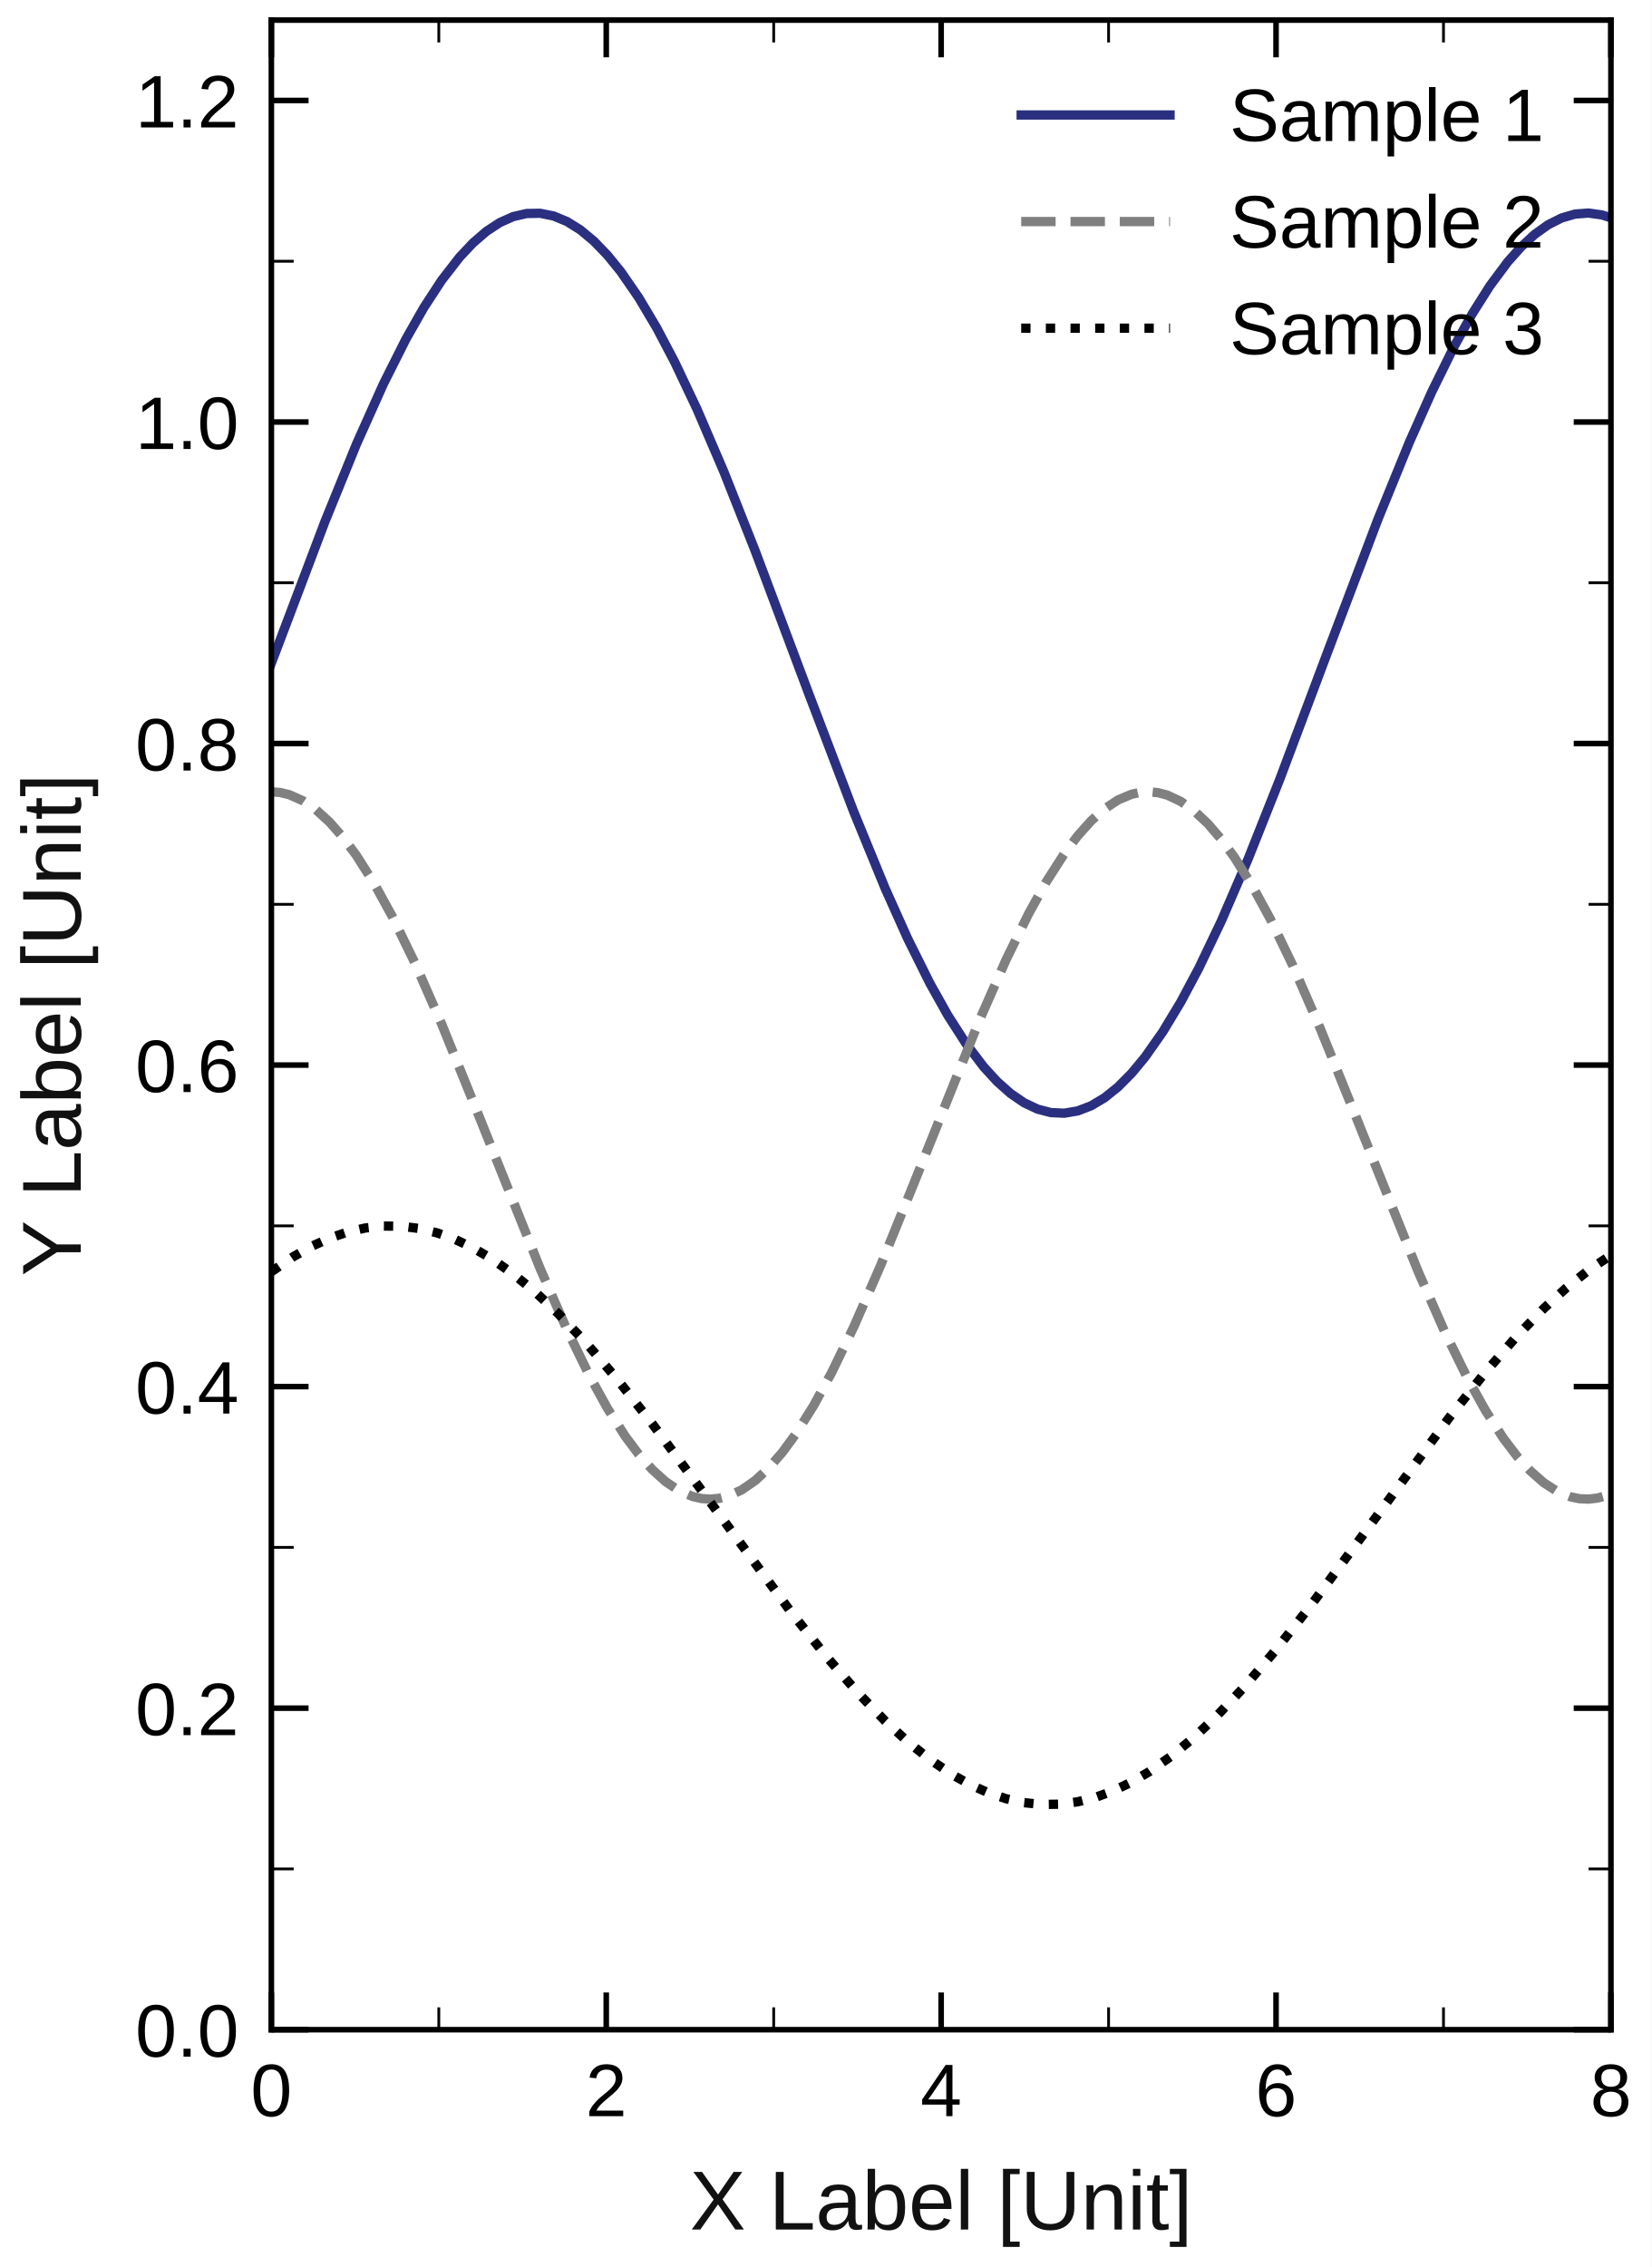
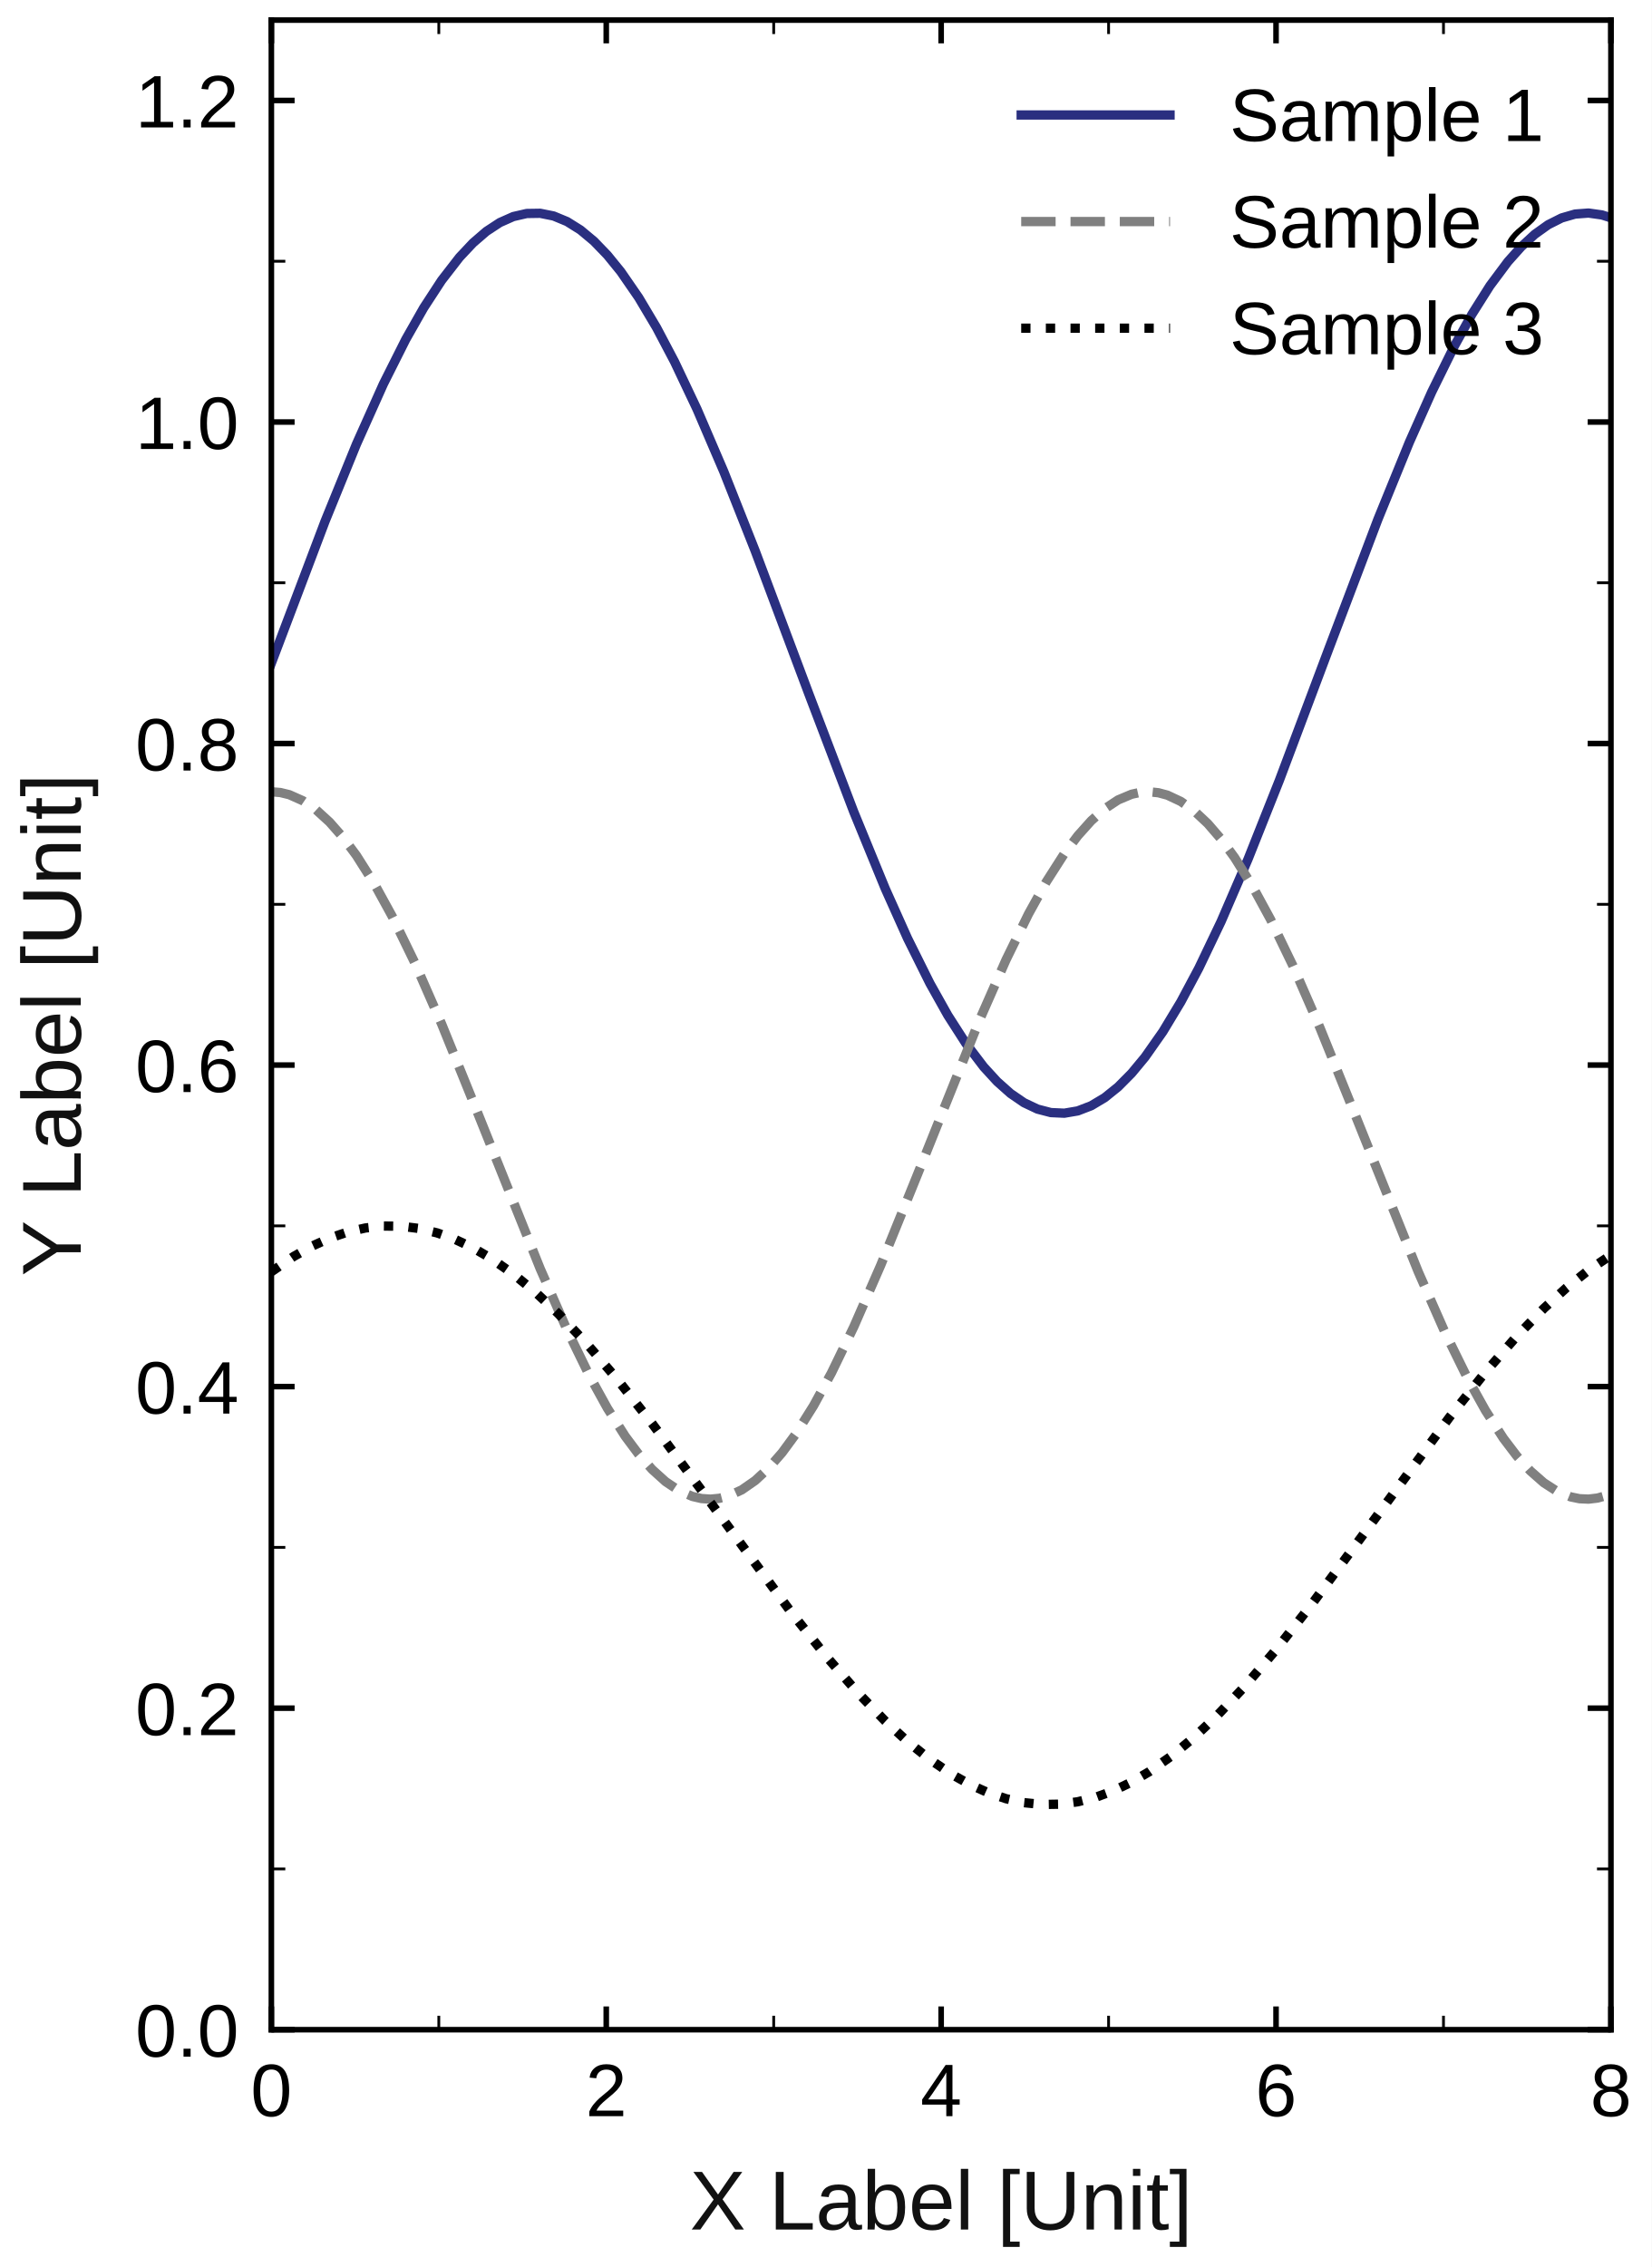
<svg xmlns="http://www.w3.org/2000/svg" xmlns:xlink="http://www.w3.org/1999/xlink" width="177.554pt" height="243.667pt" viewBox="0 0 177.554 243.667" version="1.1">
  <defs>
    <style type="text/css">*{stroke-linejoin: round; stroke-linecap: butt}</style>
  </defs>
  <g id="figure_1">
    <g id="patch_1">
      <path d="M 0 243.667  L 177.554 243.667  L 177.554 0  L 0 0  z " style="fill: #ffffff" />
    </g>
    <g id="axes_1">
      <g id="patch_2">
        <path d="M 29.17 218.16  L 173.17 218.16  L 173.17 2.16  L 29.17 2.16  z " style="fill: #ffffff" />
      </g>
      <g id="matplotlib.axis_1">
        <g id="xtick_1">
          <g id="line2d_1">
            <defs>
-               <path id="med73948f40" d="M 0 0  L 0 -4  " style="stroke: #000000; stroke-width: 0.6" />
-             </defs>
-             <g>
-               <use xlink:href="#med73948f40" x="29.17" y="218.16" style="stroke: #000000; stroke-width: 0.6" />
+               <path id="m5a1d4bce8d" d="M 0 0  L 0 -2.5  " style="stroke: #000000; stroke-width: 0.6" />
+             </defs>
+             <g>
+               <use xlink:href="#m5a1d4bce8d" x="29.17" y="218.16" style="stroke: #000000; stroke-width: 0.6" />
            </g>
          </g>
          <g id="line2d_2">
            <defs>
-               <path id="m084221883d" d="M 0 0  L 0 4  " style="stroke: #000000; stroke-width: 0.6" />
-             </defs>
-             <g>
-               <use xlink:href="#m084221883d" x="29.17" y="2.16" style="stroke: #000000; stroke-width: 0.6" />
+               <path id="mbad6563bc6" d="M 0 0  L 0 2.5  " style="stroke: #000000; stroke-width: 0.6" />
+             </defs>
+             <g>
+               <use xlink:href="#mbad6563bc6" x="29.17" y="2.16" style="stroke: #000000; stroke-width: 0.6" />
            </g>
          </g>
          <g id="text_1">
            <g transform="translate(26.94531 227.4575) scale(0.08 -0.08)">
              <defs>
                <path id="Arimo-30" d="M 3309 2203  Q 3309 1100 2920 518  Q 2531 -63 1772 -63  Q 1013 -63 631 515  Q 250 1094 250 2203  Q 250 3338 620 3903  Q 991 4469 1791 4469  Q 2569 4469 2939 3897  Q 3309 3325 3309 2203  z M 2738 2203  Q 2738 3156 2517 3584  Q 2297 4013 1791 4013  Q 1272 4013 1045 3591  Q 819 3169 819 2203  Q 819 1266 1048 831  Q 1278 397 1778 397  Q 2275 397 2506 840  Q 2738 1284 2738 2203  z " transform="scale(0.015625)" />
              </defs>
              <use xlink:href="#Arimo-30" />
            </g>
          </g>
        </g>
        <g id="xtick_2">
          <g id="line2d_3">
            <g>
-               <use xlink:href="#med73948f40" x="65.17" y="218.16" style="stroke: #000000; stroke-width: 0.6" />
+               <use xlink:href="#m5a1d4bce8d" x="65.17" y="218.16" style="stroke: #000000; stroke-width: 0.6" />
            </g>
          </g>
          <g id="line2d_4">
            <g>
-               <use xlink:href="#m084221883d" x="65.17" y="2.16" style="stroke: #000000; stroke-width: 0.6" />
+               <use xlink:href="#mbad6563bc6" x="65.17" y="2.16" style="stroke: #000000; stroke-width: 0.6" />
            </g>
          </g>
          <g id="text_2">
            <g transform="translate(62.94531 227.4575) scale(0.08 -0.08)">
              <defs>
                <path id="Arimo-32" d="M 322 0  L 322 397  Q 481 763 711 1042  Q 941 1322 1194 1548  Q 1447 1775 1695 1969  Q 1944 2163 2144 2356  Q 2344 2550 2467 2762  Q 2591 2975 2591 3244  Q 2591 3606 2378 3806  Q 2166 4006 1788 4006  Q 1428 4006 1195 3811  Q 963 3616 922 3263  L 347 3316  Q 409 3844 795 4156  Q 1181 4469 1788 4469  Q 2453 4469 2811 4155  Q 3169 3841 3169 3263  Q 3169 3006 3051 2753  Q 2934 2500 2703 2247  Q 2472 1994 1819 1463  Q 1459 1169 1246 933  Q 1034 697 941 478  L 3238 478  L 3238 0  L 322 0  z " transform="scale(0.015625)" />
              </defs>
              <use xlink:href="#Arimo-32" />
            </g>
          </g>
        </g>
        <g id="xtick_3">
          <g id="line2d_5">
            <g>
-               <use xlink:href="#med73948f40" x="101.17" y="218.16" style="stroke: #000000; stroke-width: 0.6" />
+               <use xlink:href="#m5a1d4bce8d" x="101.17" y="218.16" style="stroke: #000000; stroke-width: 0.6" />
            </g>
          </g>
          <g id="line2d_6">
            <g>
-               <use xlink:href="#m084221883d" x="101.17" y="2.16" style="stroke: #000000; stroke-width: 0.6" />
+               <use xlink:href="#mbad6563bc6" x="101.17" y="2.16" style="stroke: #000000; stroke-width: 0.6" />
            </g>
          </g>
          <g id="text_3">
            <g transform="translate(98.94531 227.4575) scale(0.08 -0.08)">
              <defs>
                <path id="Arimo-34" d="M 2753 997  L 2753 0  L 2222 0  L 2222 997  L 147 997  L 147 1434  L 2163 4403  L 2753 4403  L 2753 1441  L 3372 1441  L 3372 997  L 2753 997  z M 2222 1441  L 2222 3769  Q 2150 3631 2101 3543  Q 2053 3456 2013 3397  L 1003 1903  Q 916 1775 666 1441  L 2222 1441  z " transform="scale(0.015625)" />
              </defs>
              <use xlink:href="#Arimo-34" />
            </g>
          </g>
        </g>
        <g id="xtick_4">
          <g id="line2d_7">
            <g>
-               <use xlink:href="#med73948f40" x="137.17" y="218.16" style="stroke: #000000; stroke-width: 0.6" />
+               <use xlink:href="#m5a1d4bce8d" x="137.17" y="218.16" style="stroke: #000000; stroke-width: 0.6" />
            </g>
          </g>
          <g id="line2d_8">
            <g>
-               <use xlink:href="#m084221883d" x="137.17" y="2.16" style="stroke: #000000; stroke-width: 0.6" />
+               <use xlink:href="#mbad6563bc6" x="137.17" y="2.16" style="stroke: #000000; stroke-width: 0.6" />
            </g>
          </g>
          <g id="text_4">
            <g transform="translate(134.9453 227.4575) scale(0.08 -0.08)">
              <defs>
                <path id="Arimo-36" d="M 3278 1441  Q 3278 744 2900 340  Q 2522 -63 1856 -63  Q 1113 -63 719 490  Q 325 1044 325 2100  Q 325 3244 734 3856  Q 1144 4469 1900 4469  Q 2897 4469 3156 3572  L 2619 3475  Q 2453 4013 1894 4013  Q 1413 4013 1148 3564  Q 884 3116 884 2266  Q 1038 2550 1316 2698  Q 1594 2847 1953 2847  Q 2563 2847 2920 2465  Q 3278 2084 3278 1441  z M 2706 1416  Q 2706 1894 2472 2153  Q 2238 2413 1819 2413  Q 1425 2413 1183 2183  Q 941 1953 941 1550  Q 941 1041 1192 716  Q 1444 391 1838 391  Q 2244 391 2475 664  Q 2706 938 2706 1416  z " transform="scale(0.015625)" />
              </defs>
              <use xlink:href="#Arimo-36" />
            </g>
          </g>
        </g>
        <g id="xtick_5">
          <g id="line2d_9">
            <g>
-               <use xlink:href="#med73948f40" x="173.17" y="218.16" style="stroke: #000000; stroke-width: 0.6" />
+               <use xlink:href="#m5a1d4bce8d" x="173.17" y="218.16" style="stroke: #000000; stroke-width: 0.6" />
            </g>
          </g>
          <g id="line2d_10">
            <g>
-               <use xlink:href="#m084221883d" x="173.17" y="2.16" style="stroke: #000000; stroke-width: 0.6" />
+               <use xlink:href="#mbad6563bc6" x="173.17" y="2.16" style="stroke: #000000; stroke-width: 0.6" />
            </g>
          </g>
          <g id="text_5">
            <g transform="translate(170.9453 227.4575) scale(0.08 -0.08)">
              <defs>
                <path id="Arimo-38" d="M 3281 1228  Q 3281 619 2893 278  Q 2506 -63 1781 -63  Q 1075 -63 676 271  Q 278 606 278 1222  Q 278 1653 525 1947  Q 772 2241 1156 2303  L 1156 2316  Q 797 2400 589 2681  Q 381 2963 381 3341  Q 381 3844 757 4156  Q 1134 4469 1769 4469  Q 2419 4469 2795 4162  Q 3172 3856 3172 3334  Q 3172 2956 2962 2675  Q 2753 2394 2391 2322  L 2391 2309  Q 2813 2241 3047 1952  Q 3281 1663 3281 1228  z M 2697 1281  Q 2697 1691 2453 1898  Q 2209 2106 1769 2106  Q 1341 2106 1100 1882  Q 859 1659 859 1269  Q 859 359 1788 359  Q 2247 359 2472 579  Q 2697 800 2697 1281  z M 2588 3303  Q 2588 4050 1769 4050  Q 1372 4050 1164 3862  Q 956 3675 956 3303  Q 956 2925 1170 2726  Q 1384 2528 1775 2528  Q 2172 2528 2380 2711  Q 2588 2894 2588 3303  z " transform="scale(0.015625)" />
              </defs>
              <use xlink:href="#Arimo-38" />
            </g>
          </g>
        </g>
        <g id="xtick_6">
          <g id="line2d_11">
            <defs>
-               <path id="mafbdccb080" d="M 0 0  L 0 -2.4  " style="stroke: #000000; stroke-width: 0.3" />
-             </defs>
-             <g>
-               <use xlink:href="#mafbdccb080" x="47.17" y="218.16" style="stroke: #000000; stroke-width: 0.3" />
+               <path id="mc35ca6e71e" d="M 0 0  L 0 -1.5  " style="stroke: #000000; stroke-width: 0.3" />
+             </defs>
+             <g>
+               <use xlink:href="#mc35ca6e71e" x="47.17" y="218.16" style="stroke: #000000; stroke-width: 0.3" />
            </g>
          </g>
          <g id="line2d_12">
            <defs>
-               <path id="m728897fa5c" d="M 0 0  L 0 2.4  " style="stroke: #000000; stroke-width: 0.3" />
-             </defs>
-             <g>
-               <use xlink:href="#m728897fa5c" x="47.17" y="2.16" style="stroke: #000000; stroke-width: 0.3" />
+               <path id="m425b6e4340" d="M 0 0  L 0 1.5  " style="stroke: #000000; stroke-width: 0.3" />
+             </defs>
+             <g>
+               <use xlink:href="#m425b6e4340" x="47.17" y="2.16" style="stroke: #000000; stroke-width: 0.3" />
            </g>
          </g>
        </g>
        <g id="xtick_7">
          <g id="line2d_13">
            <g>
-               <use xlink:href="#mafbdccb080" x="83.17" y="218.16" style="stroke: #000000; stroke-width: 0.3" />
+               <use xlink:href="#mc35ca6e71e" x="83.17" y="218.16" style="stroke: #000000; stroke-width: 0.3" />
            </g>
          </g>
          <g id="line2d_14">
            <g>
-               <use xlink:href="#m728897fa5c" x="83.17" y="2.16" style="stroke: #000000; stroke-width: 0.3" />
+               <use xlink:href="#m425b6e4340" x="83.17" y="2.16" style="stroke: #000000; stroke-width: 0.3" />
            </g>
          </g>
        </g>
        <g id="xtick_8">
          <g id="line2d_15">
            <g>
-               <use xlink:href="#mafbdccb080" x="119.17" y="218.16" style="stroke: #000000; stroke-width: 0.3" />
+               <use xlink:href="#mc35ca6e71e" x="119.17" y="218.16" style="stroke: #000000; stroke-width: 0.3" />
            </g>
          </g>
          <g id="line2d_16">
            <g>
-               <use xlink:href="#m728897fa5c" x="119.17" y="2.16" style="stroke: #000000; stroke-width: 0.3" />
+               <use xlink:href="#m425b6e4340" x="119.17" y="2.16" style="stroke: #000000; stroke-width: 0.3" />
            </g>
          </g>
        </g>
        <g id="xtick_9">
          <g id="line2d_17">
            <g>
-               <use xlink:href="#mafbdccb080" x="155.17" y="218.16" style="stroke: #000000; stroke-width: 0.3" />
+               <use xlink:href="#mc35ca6e71e" x="155.17" y="218.16" style="stroke: #000000; stroke-width: 0.3" />
            </g>
          </g>
          <g id="line2d_18">
            <g>
-               <use xlink:href="#m728897fa5c" x="155.17" y="2.16" style="stroke: #000000; stroke-width: 0.3" />
+               <use xlink:href="#m425b6e4340" x="155.17" y="2.16" style="stroke: #000000; stroke-width: 0.3" />
            </g>
          </g>
        </g>
        <g id="text_6">
          <g style="fill: #111111" transform="translate(74.15563 239.6397) scale(0.09 -0.09)">
            <defs>
              <path id="Arimo-58" d="M 3475 0  L 2153 1925  L 803 0  L 144 0  L 1819 2288  L 272 4403  L 931 4403  L 2156 2675  L 3347 4403  L 4006 4403  L 2500 2309  L 4134 0  L 3475 0  z " transform="scale(0.015625)" />
              <path id="Arimo-20" transform="scale(0.015625)" />
              <path id="Arimo-4c" d="M 525 0  L 525 4403  L 1122 4403  L 1122 488  L 3347 488  L 3347 0  L 525 0  z " transform="scale(0.015625)" />
              <path id="Arimo-61" d="M 1294 -63  Q 784 -63 528 206  Q 272 475 272 944  Q 272 1469 617 1750  Q 963 2031 1731 2050  L 2491 2063  L 2491 2247  Q 2491 2659 2316 2837  Q 2141 3016 1766 3016  Q 1388 3016 1216 2887  Q 1044 2759 1009 2478  L 422 2531  Q 566 3444 1778 3444  Q 2416 3444 2737 3151  Q 3059 2859 3059 2306  L 3059 850  Q 3059 600 3125 473  Q 3191 347 3375 347  Q 3456 347 3559 369  L 3559 19  Q 3347 -31 3125 -31  Q 2813 -31 2670 133  Q 2528 297 2509 647  L 2491 647  Q 2275 259 1989 98  Q 1703 -63 1294 -63  z M 1422 359  Q 1731 359 1972 500  Q 2213 641 2352 886  Q 2491 1131 2491 1391  L 2491 1669  L 1875 1656  Q 1478 1650 1273 1575  Q 1069 1500 959 1344  Q 850 1188 850 934  Q 850 659 998 509  Q 1147 359 1422 359  z " transform="scale(0.015625)" />
              <path id="Arimo-62" d="M 3291 1706  Q 3291 -63 2047 -63  Q 1663 -63 1408 76  Q 1153 216 994 525  L 988 525  Q 988 428 975 229  Q 963 31 956 0  L 413 0  Q 431 169 431 697  L 431 4638  L 994 4638  L 994 3316  Q 994 3113 981 2838  L 994 2838  Q 1150 3163 1408 3303  Q 1666 3444 2047 3444  Q 2688 3444 2989 3012  Q 3291 2581 3291 1706  z M 2700 1688  Q 2700 2397 2512 2703  Q 2325 3009 1903 3009  Q 1428 3009 1211 2684  Q 994 2359 994 1653  Q 994 988 1206 670  Q 1419 353 1897 353  Q 2322 353 2511 667  Q 2700 981 2700 1688  z " transform="scale(0.015625)" />
              <path id="Arimo-65" d="M 863 1572  Q 863 991 1103 675  Q 1344 359 1806 359  Q 2172 359 2392 506  Q 2613 653 2691 878  L 3184 738  Q 2881 -63 1806 -63  Q 1056 -63 664 384  Q 272 831 272 1713  Q 272 2550 664 2997  Q 1056 3444 1784 3444  Q 3275 3444 3275 1647  L 3275 1572  L 863 1572  z M 2694 2003  Q 2647 2538 2422 2783  Q 2197 3028 1775 3028  Q 1366 3028 1127 2754  Q 888 2481 869 2003  L 2694 2003  z " transform="scale(0.015625)" />
              <path id="Arimo-6c" d="M 431 0  L 431 4638  L 994 4638  L 994 0  L 431 0  z " transform="scale(0.015625)" />
              <path id="Arimo-5b" d="M 456 -1328  L 456 4638  L 1728 4638  L 1728 4234  L 1000 4234  L 1000 -925  L 1728 -925  L 1728 -1328  L 456 -1328  z " transform="scale(0.015625)" />
              <path id="Arimo-55" d="M 2284 -63  Q 1744 -63 1341 134  Q 938 331 716 706  Q 494 1081 494 1600  L 494 4403  L 1091 4403  L 1091 1650  Q 1091 1047 1397 734  Q 1703 422 2281 422  Q 2875 422 3204 745  Q 3534 1069 3534 1691  L 3534 4403  L 4128 4403  L 4128 1656  Q 4128 1122 3901 734  Q 3675 347 3261 142  Q 2847 -63 2284 -63  z " transform="scale(0.015625)" />
              <path id="Arimo-6e" d="M 2578 0  L 2578 2144  Q 2578 2478 2512 2662  Q 2447 2847 2303 2928  Q 2159 3009 1881 3009  Q 1475 3009 1240 2731  Q 1006 2453 1006 1959  L 1006 0  L 444 0  L 444 2659  Q 444 3250 425 3381  L 956 3381  Q 959 3366 962 3297  Q 966 3228 970 3139  Q 975 3050 981 2803  L 991 2803  Q 1184 3153 1439 3298  Q 1694 3444 2072 3444  Q 2628 3444 2886 3167  Q 3144 2891 3144 2253  L 3144 0  L 2578 0  z " transform="scale(0.015625)" />
              <path id="Arimo-69" d="M 428 0  L 428 3381  L 991 3381  L 991 0  L 428 0  z M 428 4100  L 428 4638  L 991 4638  L 991 4100  L 428 4100  z " transform="scale(0.015625)" />
              <path id="Arimo-74" d="M 1731 25  Q 1453 -50 1163 -50  Q 488 -50 488 716  L 488 2972  L 97 2972  L 97 3381  L 509 3381  L 675 4138  L 1050 4138  L 1050 3381  L 1675 3381  L 1675 2972  L 1050 2972  L 1050 838  Q 1050 594 1129 495  Q 1209 397 1406 397  Q 1519 397 1731 441  L 1731 25  z " transform="scale(0.015625)" />
              <path id="Arimo-5d" d="M 50 -1328  L 50 -925  L 778 -925  L 778 4234  L 50 4234  L 50 4638  L 1322 4638  L 1322 -1328  L 50 -1328  z " transform="scale(0.015625)" />
            </defs>
            <use xlink:href="#Arimo-58" />
            <use xlink:href="#Arimo-20" x="66.699" />
            <use xlink:href="#Arimo-4c" x="94.482" />
            <use xlink:href="#Arimo-61" x="150.098" />
            <use xlink:href="#Arimo-62" x="205.713" />
            <use xlink:href="#Arimo-65" x="261.328" />
            <use xlink:href="#Arimo-6c" x="316.943" />
            <use xlink:href="#Arimo-20" x="339.16" />
            <use xlink:href="#Arimo-5b" x="366.943" />
            <use xlink:href="#Arimo-55" x="394.727" />
            <use xlink:href="#Arimo-6e" x="466.943" />
            <use xlink:href="#Arimo-69" x="522.559" />
            <use xlink:href="#Arimo-74" x="544.775" />
            <use xlink:href="#Arimo-5d" x="572.559" />
          </g>
        </g>
      </g>
      <g id="matplotlib.axis_2">
        <g id="ytick_1">
          <g id="line2d_19">
            <defs>
-               <path id="m4e0e137fc7" d="M 0 0  L 4 0  " style="stroke: #000000; stroke-width: 0.6" />
-             </defs>
-             <g>
-               <use xlink:href="#m4e0e137fc7" x="29.17" y="218.16" style="stroke: #000000; stroke-width: 0.6" />
+               <path id="mb70b275cb6" d="M 0 0  L 2.5 0  " style="stroke: #000000; stroke-width: 0.6" />
+             </defs>
+             <g>
+               <use xlink:href="#mb70b275cb6" x="29.17" y="218.16" style="stroke: #000000; stroke-width: 0.6" />
            </g>
          </g>
          <g id="line2d_20">
            <defs>
-               <path id="m26db4db629" d="M 0 0  L -4 0  " style="stroke: #000000; stroke-width: 0.6" />
-             </defs>
-             <g>
-               <use xlink:href="#m26db4db629" x="173.17" y="218.16" style="stroke: #000000; stroke-width: 0.6" />
+               <path id="m57174f3bd1" d="M 0 0  L -2.5 0  " style="stroke: #000000; stroke-width: 0.6" />
+             </defs>
+             <g>
+               <use xlink:href="#m57174f3bd1" x="173.17" y="218.16" style="stroke: #000000; stroke-width: 0.6" />
            </g>
          </g>
          <g id="text_7">
            <g transform="translate(14.54969 221.0588) scale(0.08 -0.08)">
              <defs>
                <path id="Arimo-2e" d="M 584 0  L 584 684  L 1194 684  L 1194 0  L 584 0  z " transform="scale(0.015625)" />
              </defs>
              <use xlink:href="#Arimo-30" />
              <use xlink:href="#Arimo-2e" x="55.615" />
              <use xlink:href="#Arimo-30" x="83.398" />
            </g>
          </g>
        </g>
        <g id="ytick_2">
          <g id="line2d_21">
            <g>
-               <use xlink:href="#m4e0e137fc7" x="29.17" y="183.6" style="stroke: #000000; stroke-width: 0.6" />
+               <use xlink:href="#mb70b275cb6" x="29.17" y="183.6" style="stroke: #000000; stroke-width: 0.6" />
            </g>
          </g>
          <g id="line2d_22">
            <g>
-               <use xlink:href="#m26db4db629" x="173.17" y="183.6" style="stroke: #000000; stroke-width: 0.6" />
+               <use xlink:href="#m57174f3bd1" x="173.17" y="183.6" style="stroke: #000000; stroke-width: 0.6" />
            </g>
          </g>
          <g id="text_8">
            <g transform="translate(14.54969 186.4988) scale(0.08 -0.08)">
              <use xlink:href="#Arimo-30" />
              <use xlink:href="#Arimo-2e" x="55.615" />
              <use xlink:href="#Arimo-32" x="83.398" />
            </g>
          </g>
        </g>
        <g id="ytick_3">
          <g id="line2d_23">
            <g>
-               <use xlink:href="#m4e0e137fc7" x="29.17" y="149.04" style="stroke: #000000; stroke-width: 0.6" />
+               <use xlink:href="#mb70b275cb6" x="29.17" y="149.04" style="stroke: #000000; stroke-width: 0.6" />
            </g>
          </g>
          <g id="line2d_24">
            <g>
-               <use xlink:href="#m26db4db629" x="173.17" y="149.04" style="stroke: #000000; stroke-width: 0.6" />
+               <use xlink:href="#m57174f3bd1" x="173.17" y="149.04" style="stroke: #000000; stroke-width: 0.6" />
            </g>
          </g>
          <g id="text_9">
            <g transform="translate(14.54969 151.9387) scale(0.08 -0.08)">
              <use xlink:href="#Arimo-30" />
              <use xlink:href="#Arimo-2e" x="55.615" />
              <use xlink:href="#Arimo-34" x="83.398" />
            </g>
          </g>
        </g>
        <g id="ytick_4">
          <g id="line2d_25">
            <g>
-               <use xlink:href="#m4e0e137fc7" x="29.17" y="114.48" style="stroke: #000000; stroke-width: 0.6" />
+               <use xlink:href="#mb70b275cb6" x="29.17" y="114.48" style="stroke: #000000; stroke-width: 0.6" />
            </g>
          </g>
          <g id="line2d_26">
            <g>
-               <use xlink:href="#m26db4db629" x="173.17" y="114.48" style="stroke: #000000; stroke-width: 0.6" />
+               <use xlink:href="#m57174f3bd1" x="173.17" y="114.48" style="stroke: #000000; stroke-width: 0.6" />
            </g>
          </g>
          <g id="text_10">
            <g transform="translate(14.54969 117.3787) scale(0.08 -0.08)">
              <use xlink:href="#Arimo-30" />
              <use xlink:href="#Arimo-2e" x="55.615" />
              <use xlink:href="#Arimo-36" x="83.398" />
            </g>
          </g>
        </g>
        <g id="ytick_5">
          <g id="line2d_27">
            <g>
-               <use xlink:href="#m4e0e137fc7" x="29.17" y="79.92" style="stroke: #000000; stroke-width: 0.6" />
+               <use xlink:href="#mb70b275cb6" x="29.17" y="79.92" style="stroke: #000000; stroke-width: 0.6" />
            </g>
          </g>
          <g id="line2d_28">
            <g>
-               <use xlink:href="#m26db4db629" x="173.17" y="79.92" style="stroke: #000000; stroke-width: 0.6" />
+               <use xlink:href="#m57174f3bd1" x="173.17" y="79.92" style="stroke: #000000; stroke-width: 0.6" />
            </g>
          </g>
          <g id="text_11">
            <g transform="translate(14.54969 82.81875) scale(0.08 -0.08)">
              <use xlink:href="#Arimo-30" />
              <use xlink:href="#Arimo-2e" x="55.615" />
              <use xlink:href="#Arimo-38" x="83.398" />
            </g>
          </g>
        </g>
        <g id="ytick_6">
          <g id="line2d_29">
            <g>
-               <use xlink:href="#m4e0e137fc7" x="29.17" y="45.36" style="stroke: #000000; stroke-width: 0.6" />
+               <use xlink:href="#mb70b275cb6" x="29.17" y="45.36" style="stroke: #000000; stroke-width: 0.6" />
            </g>
          </g>
          <g id="line2d_30">
            <g>
-               <use xlink:href="#m26db4db629" x="173.17" y="45.36" style="stroke: #000000; stroke-width: 0.6" />
+               <use xlink:href="#m57174f3bd1" x="173.17" y="45.36" style="stroke: #000000; stroke-width: 0.6" />
            </g>
          </g>
          <g id="text_12">
            <g transform="translate(14.54969 48.25875) scale(0.08 -0.08)">
              <defs>
                <path id="Arimo-31" d="M 488 0  L 488 478  L 1609 478  L 1609 3866  L 616 3156  L 616 3688  L 1656 4403  L 2175 4403  L 2175 478  L 3247 478  L 3247 0  L 488 0  z " transform="scale(0.015625)" />
              </defs>
              <use xlink:href="#Arimo-31" />
              <use xlink:href="#Arimo-2e" x="55.615" />
              <use xlink:href="#Arimo-30" x="83.398" />
            </g>
          </g>
        </g>
        <g id="ytick_7">
          <g id="line2d_31">
            <g>
-               <use xlink:href="#m4e0e137fc7" x="29.17" y="10.8" style="stroke: #000000; stroke-width: 0.6" />
+               <use xlink:href="#mb70b275cb6" x="29.17" y="10.8" style="stroke: #000000; stroke-width: 0.6" />
            </g>
          </g>
          <g id="line2d_32">
            <g>
-               <use xlink:href="#m26db4db629" x="173.17" y="10.8" style="stroke: #000000; stroke-width: 0.6" />
+               <use xlink:href="#m57174f3bd1" x="173.17" y="10.8" style="stroke: #000000; stroke-width: 0.6" />
            </g>
          </g>
          <g id="text_13">
            <g transform="translate(14.54969 13.69875) scale(0.08 -0.08)">
              <use xlink:href="#Arimo-31" />
              <use xlink:href="#Arimo-2e" x="55.615" />
              <use xlink:href="#Arimo-32" x="83.398" />
            </g>
          </g>
        </g>
        <g id="ytick_8">
          <g id="line2d_33">
            <defs>
-               <path id="mdd348d9fbc" d="M 0 0  L 2.4 0  " style="stroke: #000000; stroke-width: 0.3" />
-             </defs>
-             <g>
-               <use xlink:href="#mdd348d9fbc" x="29.17" y="200.88" style="stroke: #000000; stroke-width: 0.3" />
+               <path id="m2056dc254b" d="M 0 0  L 1.5 0  " style="stroke: #000000; stroke-width: 0.3" />
+             </defs>
+             <g>
+               <use xlink:href="#m2056dc254b" x="29.17" y="200.88" style="stroke: #000000; stroke-width: 0.3" />
            </g>
          </g>
          <g id="line2d_34">
            <defs>
-               <path id="m158cd95b5a" d="M 0 0  L -2.4 0  " style="stroke: #000000; stroke-width: 0.3" />
-             </defs>
-             <g>
-               <use xlink:href="#m158cd95b5a" x="173.17" y="200.88" style="stroke: #000000; stroke-width: 0.3" />
+               <path id="m1585dedb2d" d="M 0 0  L -1.5 0  " style="stroke: #000000; stroke-width: 0.3" />
+             </defs>
+             <g>
+               <use xlink:href="#m1585dedb2d" x="173.17" y="200.88" style="stroke: #000000; stroke-width: 0.3" />
            </g>
          </g>
        </g>
        <g id="ytick_9">
          <g id="line2d_35">
            <g>
-               <use xlink:href="#mdd348d9fbc" x="29.17" y="166.32" style="stroke: #000000; stroke-width: 0.3" />
+               <use xlink:href="#m2056dc254b" x="29.17" y="166.32" style="stroke: #000000; stroke-width: 0.3" />
            </g>
          </g>
          <g id="line2d_36">
            <g>
-               <use xlink:href="#m158cd95b5a" x="173.17" y="166.32" style="stroke: #000000; stroke-width: 0.3" />
+               <use xlink:href="#m1585dedb2d" x="173.17" y="166.32" style="stroke: #000000; stroke-width: 0.3" />
            </g>
          </g>
        </g>
        <g id="ytick_10">
          <g id="line2d_37">
            <g>
-               <use xlink:href="#mdd348d9fbc" x="29.17" y="131.76" style="stroke: #000000; stroke-width: 0.3" />
+               <use xlink:href="#m2056dc254b" x="29.17" y="131.76" style="stroke: #000000; stroke-width: 0.3" />
            </g>
          </g>
          <g id="line2d_38">
            <g>
-               <use xlink:href="#m158cd95b5a" x="173.17" y="131.76" style="stroke: #000000; stroke-width: 0.3" />
+               <use xlink:href="#m1585dedb2d" x="173.17" y="131.76" style="stroke: #000000; stroke-width: 0.3" />
            </g>
          </g>
        </g>
        <g id="ytick_11">
          <g id="line2d_39">
            <g>
-               <use xlink:href="#mdd348d9fbc" x="29.17" y="97.2" style="stroke: #000000; stroke-width: 0.3" />
+               <use xlink:href="#m2056dc254b" x="29.17" y="97.2" style="stroke: #000000; stroke-width: 0.3" />
            </g>
          </g>
          <g id="line2d_40">
            <g>
-               <use xlink:href="#m158cd95b5a" x="173.17" y="97.2" style="stroke: #000000; stroke-width: 0.3" />
+               <use xlink:href="#m1585dedb2d" x="173.17" y="97.2" style="stroke: #000000; stroke-width: 0.3" />
            </g>
          </g>
        </g>
        <g id="ytick_12">
          <g id="line2d_41">
            <g>
-               <use xlink:href="#mdd348d9fbc" x="29.17" y="62.64" style="stroke: #000000; stroke-width: 0.3" />
+               <use xlink:href="#m2056dc254b" x="29.17" y="62.64" style="stroke: #000000; stroke-width: 0.3" />
            </g>
          </g>
          <g id="line2d_42">
            <g>
-               <use xlink:href="#m158cd95b5a" x="173.17" y="62.64" style="stroke: #000000; stroke-width: 0.3" />
+               <use xlink:href="#m1585dedb2d" x="173.17" y="62.64" style="stroke: #000000; stroke-width: 0.3" />
            </g>
          </g>
        </g>
        <g id="ytick_13">
          <g id="line2d_43">
            <g>
-               <use xlink:href="#mdd348d9fbc" x="29.17" y="28.08" style="stroke: #000000; stroke-width: 0.3" />
+               <use xlink:href="#m2056dc254b" x="29.17" y="28.08" style="stroke: #000000; stroke-width: 0.3" />
            </g>
          </g>
          <g id="line2d_44">
            <g>
-               <use xlink:href="#m158cd95b5a" x="173.17" y="28.08" style="stroke: #000000; stroke-width: 0.3" />
+               <use xlink:href="#m1585dedb2d" x="173.17" y="28.08" style="stroke: #000000; stroke-width: 0.3" />
            </g>
          </g>
        </g>
        <g id="text_14">
          <g style="fill: #111111" transform="translate(8.682187 137.1741) rotate(-90) scale(0.09 -0.09)">
            <defs>
              <path id="Arimo-59" d="M 2428 1825  L 2428 0  L 1834 0  L 1834 1825  L 141 4403  L 797 4403  L 2138 2306  L 3472 4403  L 4128 4403  L 2428 1825  z " transform="scale(0.015625)" />
            </defs>
            <use xlink:href="#Arimo-59" />
            <use xlink:href="#Arimo-20" x="66.699" />
            <use xlink:href="#Arimo-4c" x="94.482" />
            <use xlink:href="#Arimo-61" x="150.098" />
            <use xlink:href="#Arimo-62" x="205.713" />
            <use xlink:href="#Arimo-65" x="261.328" />
            <use xlink:href="#Arimo-6c" x="316.943" />
            <use xlink:href="#Arimo-20" x="339.16" />
            <use xlink:href="#Arimo-5b" x="366.943" />
            <use xlink:href="#Arimo-55" x="394.727" />
            <use xlink:href="#Arimo-6e" x="466.943" />
            <use xlink:href="#Arimo-69" x="522.559" />
            <use xlink:href="#Arimo-74" x="544.775" />
            <use xlink:href="#Arimo-5d" x="572.559" />
          </g>
        </g>
      </g>
      <g id="line2d_45">
-         <path d="M 29.17 71.28  L 34.949 56.011  L 38.32 47.729  L 41.21 41.276  L 43.618 36.481  L 45.544 33.09  L 47.471 30.135  L 49.397 27.651  L 50.842 26.114  L 52.287 24.868  L 53.732 23.921  L 55.176 23.279  L 56.621 22.947  L 58.066 22.925  L 59.511 23.215  L 60.956 23.814  L 62.4 24.719  L 63.845 25.923  L 65.29 27.42  L 66.735 29.199  L 68.661 31.991  L 70.588 35.232  L 72.514 38.886  L 74.922 43.969  L 77.812 50.704  L 81.183 59.218  L 86.962 74.621  L 91.778 87.263  L 95.15 95.487  L 97.558 100.859  L 99.966 105.701  L 101.892 109.137  L 103.819 112.139  L 105.745 114.673  L 107.19 116.249  L 108.635 117.536  L 110.079 118.525  L 111.524 119.21  L 112.969 119.586  L 114.414 119.651  L 115.859 119.404  L 117.303 118.848  L 118.748 117.985  L 120.193 116.822  L 121.638 115.365  L 123.083 113.624  L 125.009 110.882  L 126.936 107.686  L 128.862 104.073  L 131.27 99.035  L 134.16 92.343  L 137.531 83.864  L 142.829 69.771  L 148.126 55.807  L 151.497 47.542  L 153.905 42.131  L 156.314 37.24  L 158.24 33.762  L 160.166 30.713  L 162.093 28.128  L 163.538 26.513  L 164.982 25.185  L 166.427 24.154  L 167.872 23.427  L 169.317 23.008  L 170.762 22.9  L 172.206 23.103  L 173.17 23.411  L 173.17 23.411  " clip-path="url(#p880e28857f)" style="fill: none; stroke: #2a2f80; stroke-linecap: square" />
+         <path d="M 29.17 71.28  L 34.949 56.011  L 38.32 47.729  L 41.21 41.276  L 43.618 36.481  L 45.544 33.09  L 47.471 30.135  L 49.397 27.651  L 50.842 26.114  L 52.287 24.868  L 53.732 23.921  L 55.176 23.279  L 56.621 22.947  L 58.066 22.925  L 59.511 23.215  L 60.956 23.814  L 62.4 24.719  L 63.845 25.923  L 65.29 27.42  L 66.735 29.199  L 68.661 31.991  L 70.588 35.232  L 72.514 38.886  L 74.922 43.969  L 77.812 50.704  L 81.183 59.218  L 86.962 74.621  L 91.778 87.263  L 95.15 95.487  L 97.558 100.859  L 99.966 105.701  L 101.892 109.137  L 103.819 112.139  L 105.745 114.673  L 107.19 116.249  L 108.635 117.536  L 110.079 118.525  L 111.524 119.21  L 112.969 119.586  L 114.414 119.651  L 115.859 119.404  L 117.303 118.848  L 118.748 117.985  L 120.193 116.822  L 121.638 115.365  L 123.083 113.624  L 125.009 110.882  L 126.936 107.686  L 128.862 104.073  L 131.27 99.035  L 134.16 92.343  L 137.531 83.864  L 142.829 69.771  L 148.126 55.807  L 151.497 47.542  L 153.905 42.131  L 156.314 37.24  L 158.24 33.762  L 160.166 30.713  L 162.093 28.128  L 163.538 26.513  L 164.982 25.185  L 166.427 24.154  L 167.872 23.427  L 169.317 23.008  L 170.762 22.9  L 172.206 23.103  L 173.17 23.411  L 173.17 23.411  " clip-path="url(#pe177845db9)" style="fill: none; stroke: #2a2f80; stroke-linecap: square" />
      </g>
      <g id="line2d_46">
-         <path d="M 29.17 85.104  L 30.133 85.182  L 31.096 85.417  L 32.541 86.06  L 33.986 87.047  L 35.431 88.368  L 36.875 90.011  L 38.32 91.961  L 40.247 95.007  L 42.173 98.516  L 44.581 103.465  L 47.471 110.058  L 51.324 119.557  L 58.066 136.356  L 60.956 142.934  L 63.364 147.866  L 65.29 151.358  L 67.217 154.385  L 68.661 156.32  L 70.106 157.947  L 71.551 159.252  L 72.996 160.221  L 74.441 160.846  L 75.404 161.069  L 76.367 161.136  L 77.33 161.045  L 78.293 160.799  L 79.738 160.138  L 81.183 159.134  L 82.628 157.796  L 84.073 156.137  L 85.518 154.172  L 87.444 151.107  L 89.37 147.582  L 91.778 142.616  L 94.668 136.007  L 98.521 126.498  L 105.263 109.709  L 108.153 103.147  L 110.561 98.233  L 112.487 94.758  L 114.414 91.749  L 115.859 89.83  L 117.303 88.218  L 118.748 86.931  L 120.193 85.979  L 121.638 85.371  L 122.601 85.16  L 123.564 85.106  L 124.528 85.208  L 125.491 85.467  L 126.936 86.145  L 128.38 87.166  L 129.825 88.52  L 131.27 90.195  L 132.715 92.176  L 134.641 95.259  L 136.568 98.801  L 138.976 103.784  L 141.865 110.409  L 145.718 119.927  L 152.461 136.705  L 155.35 143.251  L 157.758 148.147  L 159.685 151.606  L 161.611 154.596  L 163.056 156.5  L 164.501 158.095  L 165.946 159.366  L 167.39 160.3  L 168.835 160.89  L 169.798 161.089  L 170.762 161.132  L 171.725 161.018  L 172.688 160.747  L 173.17 160.554  L 173.17 160.554  " clip-path="url(#p880e28857f)" style="fill: none; stroke-dasharray: 3.7,1.6; stroke-dashoffset: 0; stroke: #808080" />
+         <path d="M 29.17 85.104  L 30.133 85.182  L 31.096 85.417  L 32.541 86.06  L 33.986 87.047  L 35.431 88.368  L 36.875 90.011  L 38.32 91.961  L 40.247 95.007  L 42.173 98.516  L 44.581 103.465  L 47.471 110.058  L 51.324 119.557  L 58.066 136.356  L 60.956 142.934  L 63.364 147.866  L 65.29 151.358  L 67.217 154.385  L 68.661 156.32  L 70.106 157.947  L 71.551 159.252  L 72.996 160.221  L 74.441 160.846  L 75.404 161.069  L 76.367 161.136  L 77.33 161.045  L 78.293 160.799  L 79.738 160.138  L 81.183 159.134  L 82.628 157.796  L 84.073 156.137  L 85.518 154.172  L 87.444 151.107  L 89.37 147.582  L 91.778 142.616  L 94.668 136.007  L 98.521 126.498  L 105.263 109.709  L 108.153 103.147  L 110.561 98.233  L 112.487 94.758  L 114.414 91.749  L 115.859 89.83  L 117.303 88.218  L 118.748 86.931  L 120.193 85.979  L 121.638 85.371  L 122.601 85.16  L 123.564 85.106  L 124.528 85.208  L 125.491 85.467  L 126.936 86.145  L 128.38 87.166  L 129.825 88.52  L 131.27 90.195  L 132.715 92.176  L 134.641 95.259  L 136.568 98.801  L 138.976 103.784  L 141.865 110.409  L 145.718 119.927  L 152.461 136.705  L 155.35 143.251  L 157.758 148.147  L 159.685 151.606  L 161.611 154.596  L 163.056 156.5  L 164.501 158.095  L 165.946 159.366  L 167.39 160.3  L 168.835 160.89  L 169.798 161.089  L 170.762 161.132  L 171.725 161.018  L 172.688 160.747  L 173.17 160.554  L 173.17 160.554  " clip-path="url(#pe177845db9)" style="fill: none; stroke-dasharray: 3.7,1.6; stroke-dashoffset: 0; stroke: #808080" />
      </g>
      <g id="line2d_47">
-         <path d="M 29.17 136.691  L 31.578 135.045  L 33.504 133.958  L 35.431 133.081  L 37.357 132.423  L 39.283 131.989  L 41.21 131.78  L 43.136 131.799  L 45.063 132.045  L 46.989 132.518  L 48.916 133.212  L 50.842 134.124  L 52.768 135.247  L 55.176 136.933  L 57.584 138.916  L 59.992 141.174  L 62.882 144.207  L 66.253 148.132  L 70.106 153.015  L 75.404 160.169  L 85.036 173.276  L 88.889 178.118  L 92.26 181.994  L 95.15 184.977  L 97.558 187.187  L 99.966 189.119  L 102.374 190.75  L 104.3 191.826  L 106.227 192.69  L 108.153 193.335  L 110.079 193.758  L 112.006 193.953  L 113.932 193.921  L 115.859 193.662  L 117.785 193.177  L 119.711 192.469  L 121.638 191.545  L 123.564 190.411  L 125.972 188.71  L 128.38 186.714  L 130.788 184.445  L 133.678 181.398  L 137.049 177.462  L 140.902 172.568  L 146.2 165.407  L 155.832 152.308  L 159.685 147.477  L 163.056 143.614  L 165.946 140.644  L 168.354 138.446  L 170.762 136.528  L 173.17 134.911  L 173.17 134.911  " clip-path="url(#p880e28857f)" style="fill: none; stroke-dasharray: 1,1.65; stroke-dashoffset: 0; stroke: #000000" />
+         <path d="M 29.17 136.691  L 31.578 135.045  L 33.504 133.958  L 35.431 133.081  L 37.357 132.423  L 39.283 131.989  L 41.21 131.78  L 43.136 131.799  L 45.063 132.045  L 46.989 132.518  L 48.916 133.212  L 50.842 134.124  L 52.768 135.247  L 55.176 136.933  L 57.584 138.916  L 59.992 141.174  L 62.882 144.207  L 66.253 148.132  L 70.106 153.015  L 75.404 160.169  L 85.036 173.276  L 88.889 178.118  L 92.26 181.994  L 95.15 184.977  L 97.558 187.187  L 99.966 189.119  L 102.374 190.75  L 104.3 191.826  L 106.227 192.69  L 108.153 193.335  L 110.079 193.758  L 112.006 193.953  L 113.932 193.921  L 115.859 193.662  L 117.785 193.177  L 119.711 192.469  L 121.638 191.545  L 123.564 190.411  L 125.972 188.71  L 128.38 186.714  L 130.788 184.445  L 133.678 181.398  L 137.049 177.462  L 140.902 172.568  L 146.2 165.407  L 155.832 152.308  L 159.685 147.477  L 163.056 143.614  L 165.946 140.644  L 168.354 138.446  L 170.762 136.528  L 173.17 134.911  L 173.17 134.911  " clip-path="url(#pe177845db9)" style="fill: none; stroke-dasharray: 1,1.65; stroke-dashoffset: 0; stroke: #000000" />
      </g>
      <g id="patch_3">
        <path d="M 29.17 218.16  L 29.17 2.16  " style="fill: none; stroke: #000000; stroke-width: 0.6; stroke-linejoin: miter; stroke-linecap: square" />
      </g>
      <g id="patch_4">
        <path d="M 173.17 218.16  L 173.17 2.16  " style="fill: none; stroke: #000000; stroke-width: 0.6; stroke-linejoin: miter; stroke-linecap: square" />
      </g>
      <g id="patch_5">
        <path d="M 29.17 218.16  L 173.17 218.16  " style="fill: none; stroke: #000000; stroke-width: 0.6; stroke-linejoin: miter; stroke-linecap: square" />
      </g>
      <g id="patch_6">
        <path d="M 29.17 2.16  L 173.17 2.16  " style="fill: none; stroke: #000000; stroke-width: 0.6; stroke-linejoin: miter; stroke-linecap: square" />
      </g>
      <g id="legend_1">
        <g id="line2d_48">
          <path d="M 109.775 12.357  L 117.775 12.357  L 125.775 12.357  " style="fill: none; stroke: #2a2f80; stroke-linecap: square" />
        </g>
        <g id="text_15">
          <g transform="translate(132.1747 15.1575) scale(0.08 -0.08)">
            <defs>
              <path id="Arimo-53" d="M 3975 1216  Q 3975 606 3498 271  Q 3022 -63 2156 -63  Q 547 -63 291 1056  L 869 1172  Q 969 775 1294 589  Q 1619 403 2178 403  Q 2756 403 3070 601  Q 3384 800 3384 1184  Q 3384 1400 3286 1534  Q 3188 1669 3009 1756  Q 2831 1844 2584 1903  Q 2338 1963 2038 2031  Q 1516 2147 1245 2262  Q 975 2378 819 2520  Q 663 2663 580 2853  Q 497 3044 497 3291  Q 497 3856 930 4162  Q 1363 4469 2169 4469  Q 2919 4469 3316 4239  Q 3713 4009 3872 3456  L 3284 3353  Q 3188 3703 2916 3861  Q 2644 4019 2163 4019  Q 1634 4019 1356 3844  Q 1078 3669 1078 3322  Q 1078 3119 1186 2986  Q 1294 2853 1497 2761  Q 1700 2669 2306 2534  Q 2509 2488 2711 2439  Q 2913 2391 3097 2323  Q 3281 2256 3442 2165  Q 3603 2075 3722 1944  Q 3841 1813 3908 1634  Q 3975 1456 3975 1216  z " transform="scale(0.015625)" />
              <path id="Arimo-6d" d="M 2400 0  L 2400 2144  Q 2400 2634 2265 2821  Q 2131 3009 1781 3009  Q 1422 3009 1212 2734  Q 1003 2459 1003 1959  L 1003 0  L 444 0  L 444 2659  Q 444 3250 425 3381  L 956 3381  Q 959 3366 962 3297  Q 966 3228 970 3139  Q 975 3050 981 2803  L 991 2803  Q 1172 3163 1406 3303  Q 1641 3444 1978 3444  Q 2363 3444 2586 3291  Q 2809 3138 2897 2803  L 2906 2803  Q 3081 3144 3329 3294  Q 3578 3444 3931 3444  Q 4444 3444 4676 3166  Q 4909 2888 4909 2253  L 4909 0  L 4353 0  L 4353 2144  Q 4353 2634 4218 2821  Q 4084 3009 3734 3009  Q 3366 3009 3161 2736  Q 2956 2463 2956 1959  L 2956 0  L 2400 0  z " transform="scale(0.015625)" />
              <path id="Arimo-70" d="M 3291 1706  Q 3291 -63 2047 -63  Q 1266 -63 997 525  L 981 525  Q 994 500 994 -6  L 994 -1328  L 431 -1328  L 431 2691  Q 431 3213 413 3381  L 956 3381  Q 959 3369 965 3292  Q 972 3216 980 3056  Q 988 2897 988 2838  L 1000 2838  Q 1150 3150 1397 3295  Q 1644 3441 2047 3441  Q 2672 3441 2981 3022  Q 3291 2603 3291 1706  z M 2700 1694  Q 2700 2400 2509 2703  Q 2319 3006 1903 3006  Q 1569 3006 1380 2865  Q 1191 2725 1092 2426  Q 994 2128 994 1650  Q 994 984 1206 668  Q 1419 353 1897 353  Q 2316 353 2508 661  Q 2700 969 2700 1694  z " transform="scale(0.015625)" />
            </defs>
            <use xlink:href="#Arimo-53" />
            <use xlink:href="#Arimo-61" x="66.699" />
            <use xlink:href="#Arimo-6d" x="122.314" />
            <use xlink:href="#Arimo-70" x="205.615" />
            <use xlink:href="#Arimo-6c" x="261.23" />
            <use xlink:href="#Arimo-65" x="283.447" />
            <use xlink:href="#Arimo-20" x="339.062" />
            <use xlink:href="#Arimo-31" x="366.846" />
          </g>
        </g>
        <g id="line2d_49">
          <path d="M 109.775 23.815  L 117.775 23.815  L 125.775 23.815  " style="fill: none; stroke-dasharray: 3.7,1.6; stroke-dashoffset: 0; stroke: #808080" />
        </g>
        <g id="text_16">
          <g transform="translate(132.1747 26.615) scale(0.08 -0.08)">
            <use xlink:href="#Arimo-53" />
            <use xlink:href="#Arimo-61" x="66.699" />
            <use xlink:href="#Arimo-6d" x="122.314" />
            <use xlink:href="#Arimo-70" x="205.615" />
            <use xlink:href="#Arimo-6c" x="261.23" />
            <use xlink:href="#Arimo-65" x="283.447" />
            <use xlink:href="#Arimo-20" x="339.062" />
            <use xlink:href="#Arimo-32" x="366.846" />
          </g>
        </g>
        <g id="line2d_50">
          <path d="M 109.775 35.273  L 117.775 35.273  L 125.775 35.273  " style="fill: none; stroke-dasharray: 1,1.65; stroke-dashoffset: 0; stroke: #000000" />
        </g>
        <g id="text_17">
          <g transform="translate(132.1747 38.0725) scale(0.08 -0.08)">
            <defs>
              <path id="Arimo-33" d="M 3278 1216  Q 3278 606 2890 271  Q 2503 -63 1784 -63  Q 1116 -63 717 239  Q 319 541 244 1131  L 825 1184  Q 938 403 1784 403  Q 2209 403 2451 612  Q 2694 822 2694 1234  Q 2694 1594 2417 1795  Q 2141 1997 1619 1997  L 1300 1997  L 1300 2484  L 1606 2484  Q 2069 2484 2323 2686  Q 2578 2888 2578 3244  Q 2578 3597 2370 3801  Q 2163 4006 1753 4006  Q 1381 4006 1151 3815  Q 922 3625 884 3278  L 319 3322  Q 381 3863 767 4166  Q 1153 4469 1759 4469  Q 2422 4469 2789 4161  Q 3156 3853 3156 3303  Q 3156 2881 2920 2617  Q 2684 2353 2234 2259  L 2234 2247  Q 2728 2194 3003 1916  Q 3278 1638 3278 1216  z " transform="scale(0.015625)" />
            </defs>
            <use xlink:href="#Arimo-53" />
            <use xlink:href="#Arimo-61" x="66.699" />
            <use xlink:href="#Arimo-6d" x="122.314" />
            <use xlink:href="#Arimo-70" x="205.615" />
            <use xlink:href="#Arimo-6c" x="261.23" />
            <use xlink:href="#Arimo-65" x="283.447" />
            <use xlink:href="#Arimo-20" x="339.062" />
            <use xlink:href="#Arimo-33" x="366.846" />
          </g>
        </g>
      </g>
    </g>
  </g>
  <defs>
-     <clipPath id="p880e28857f">
+     <clipPath id="pe177845db9">
      <rect x="29.17" y="2.16" width="144" height="216" />
    </clipPath>
  </defs>
</svg>
